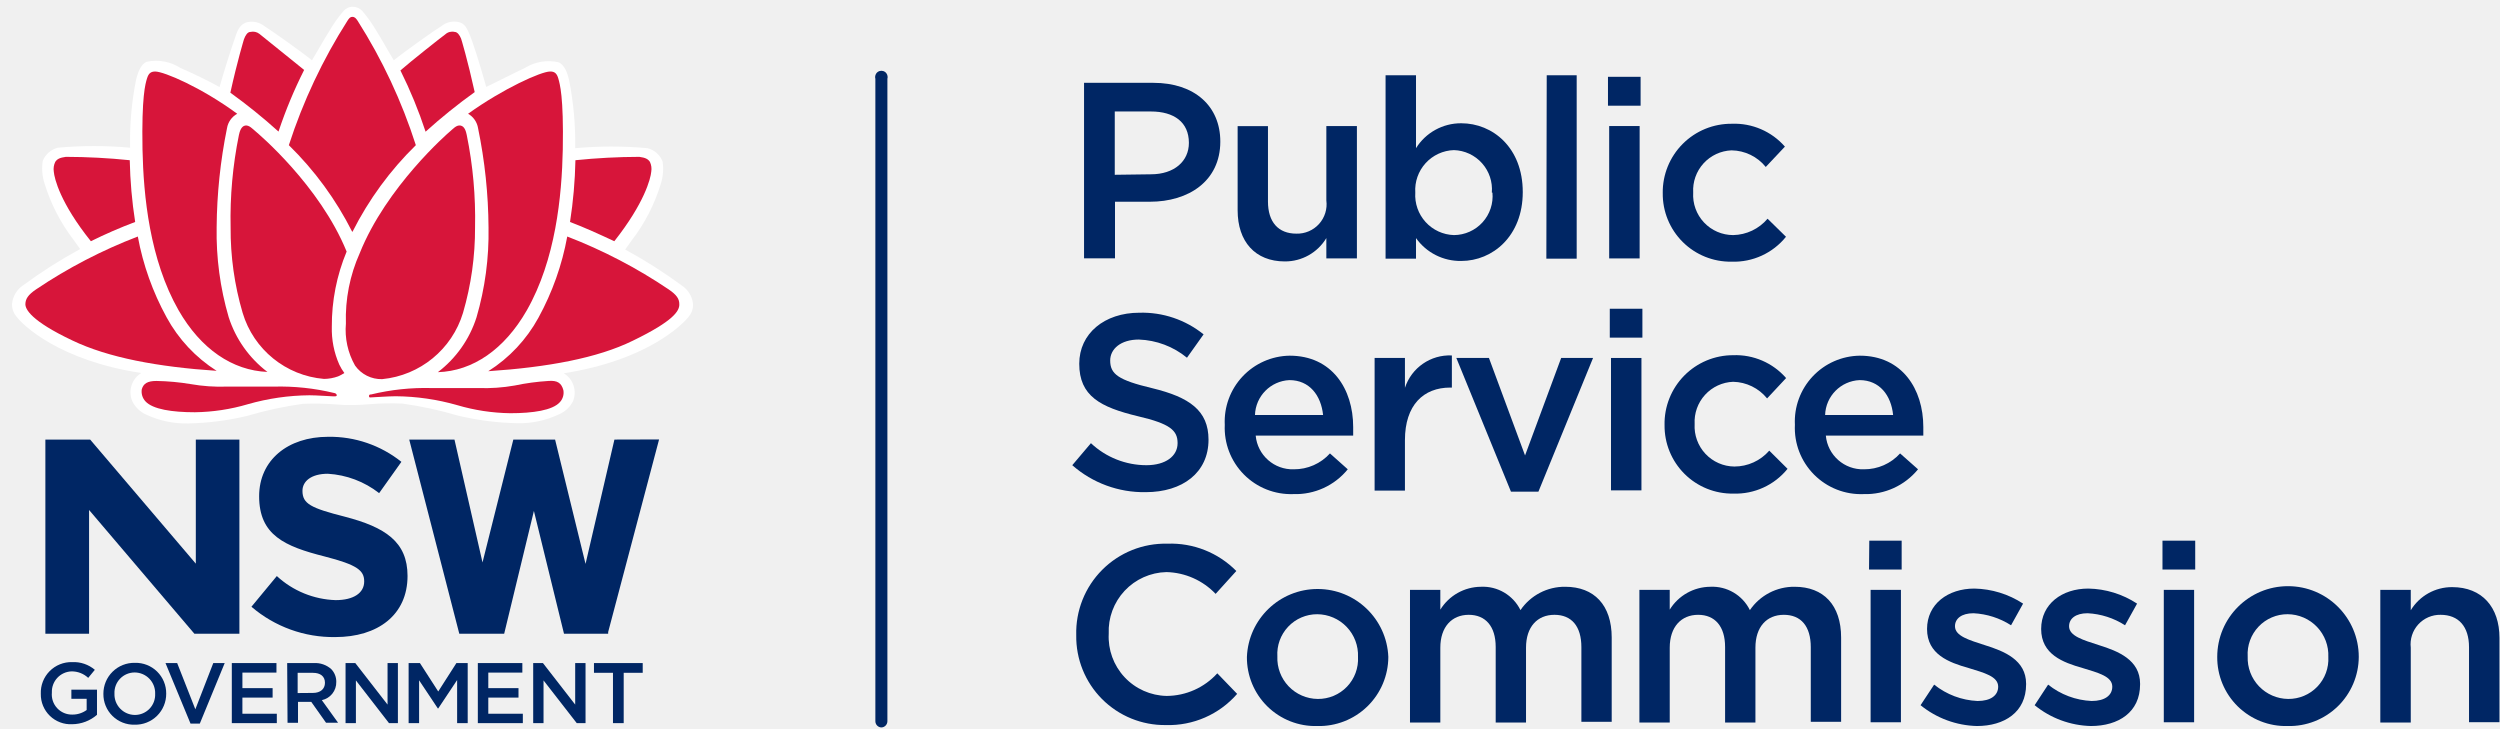
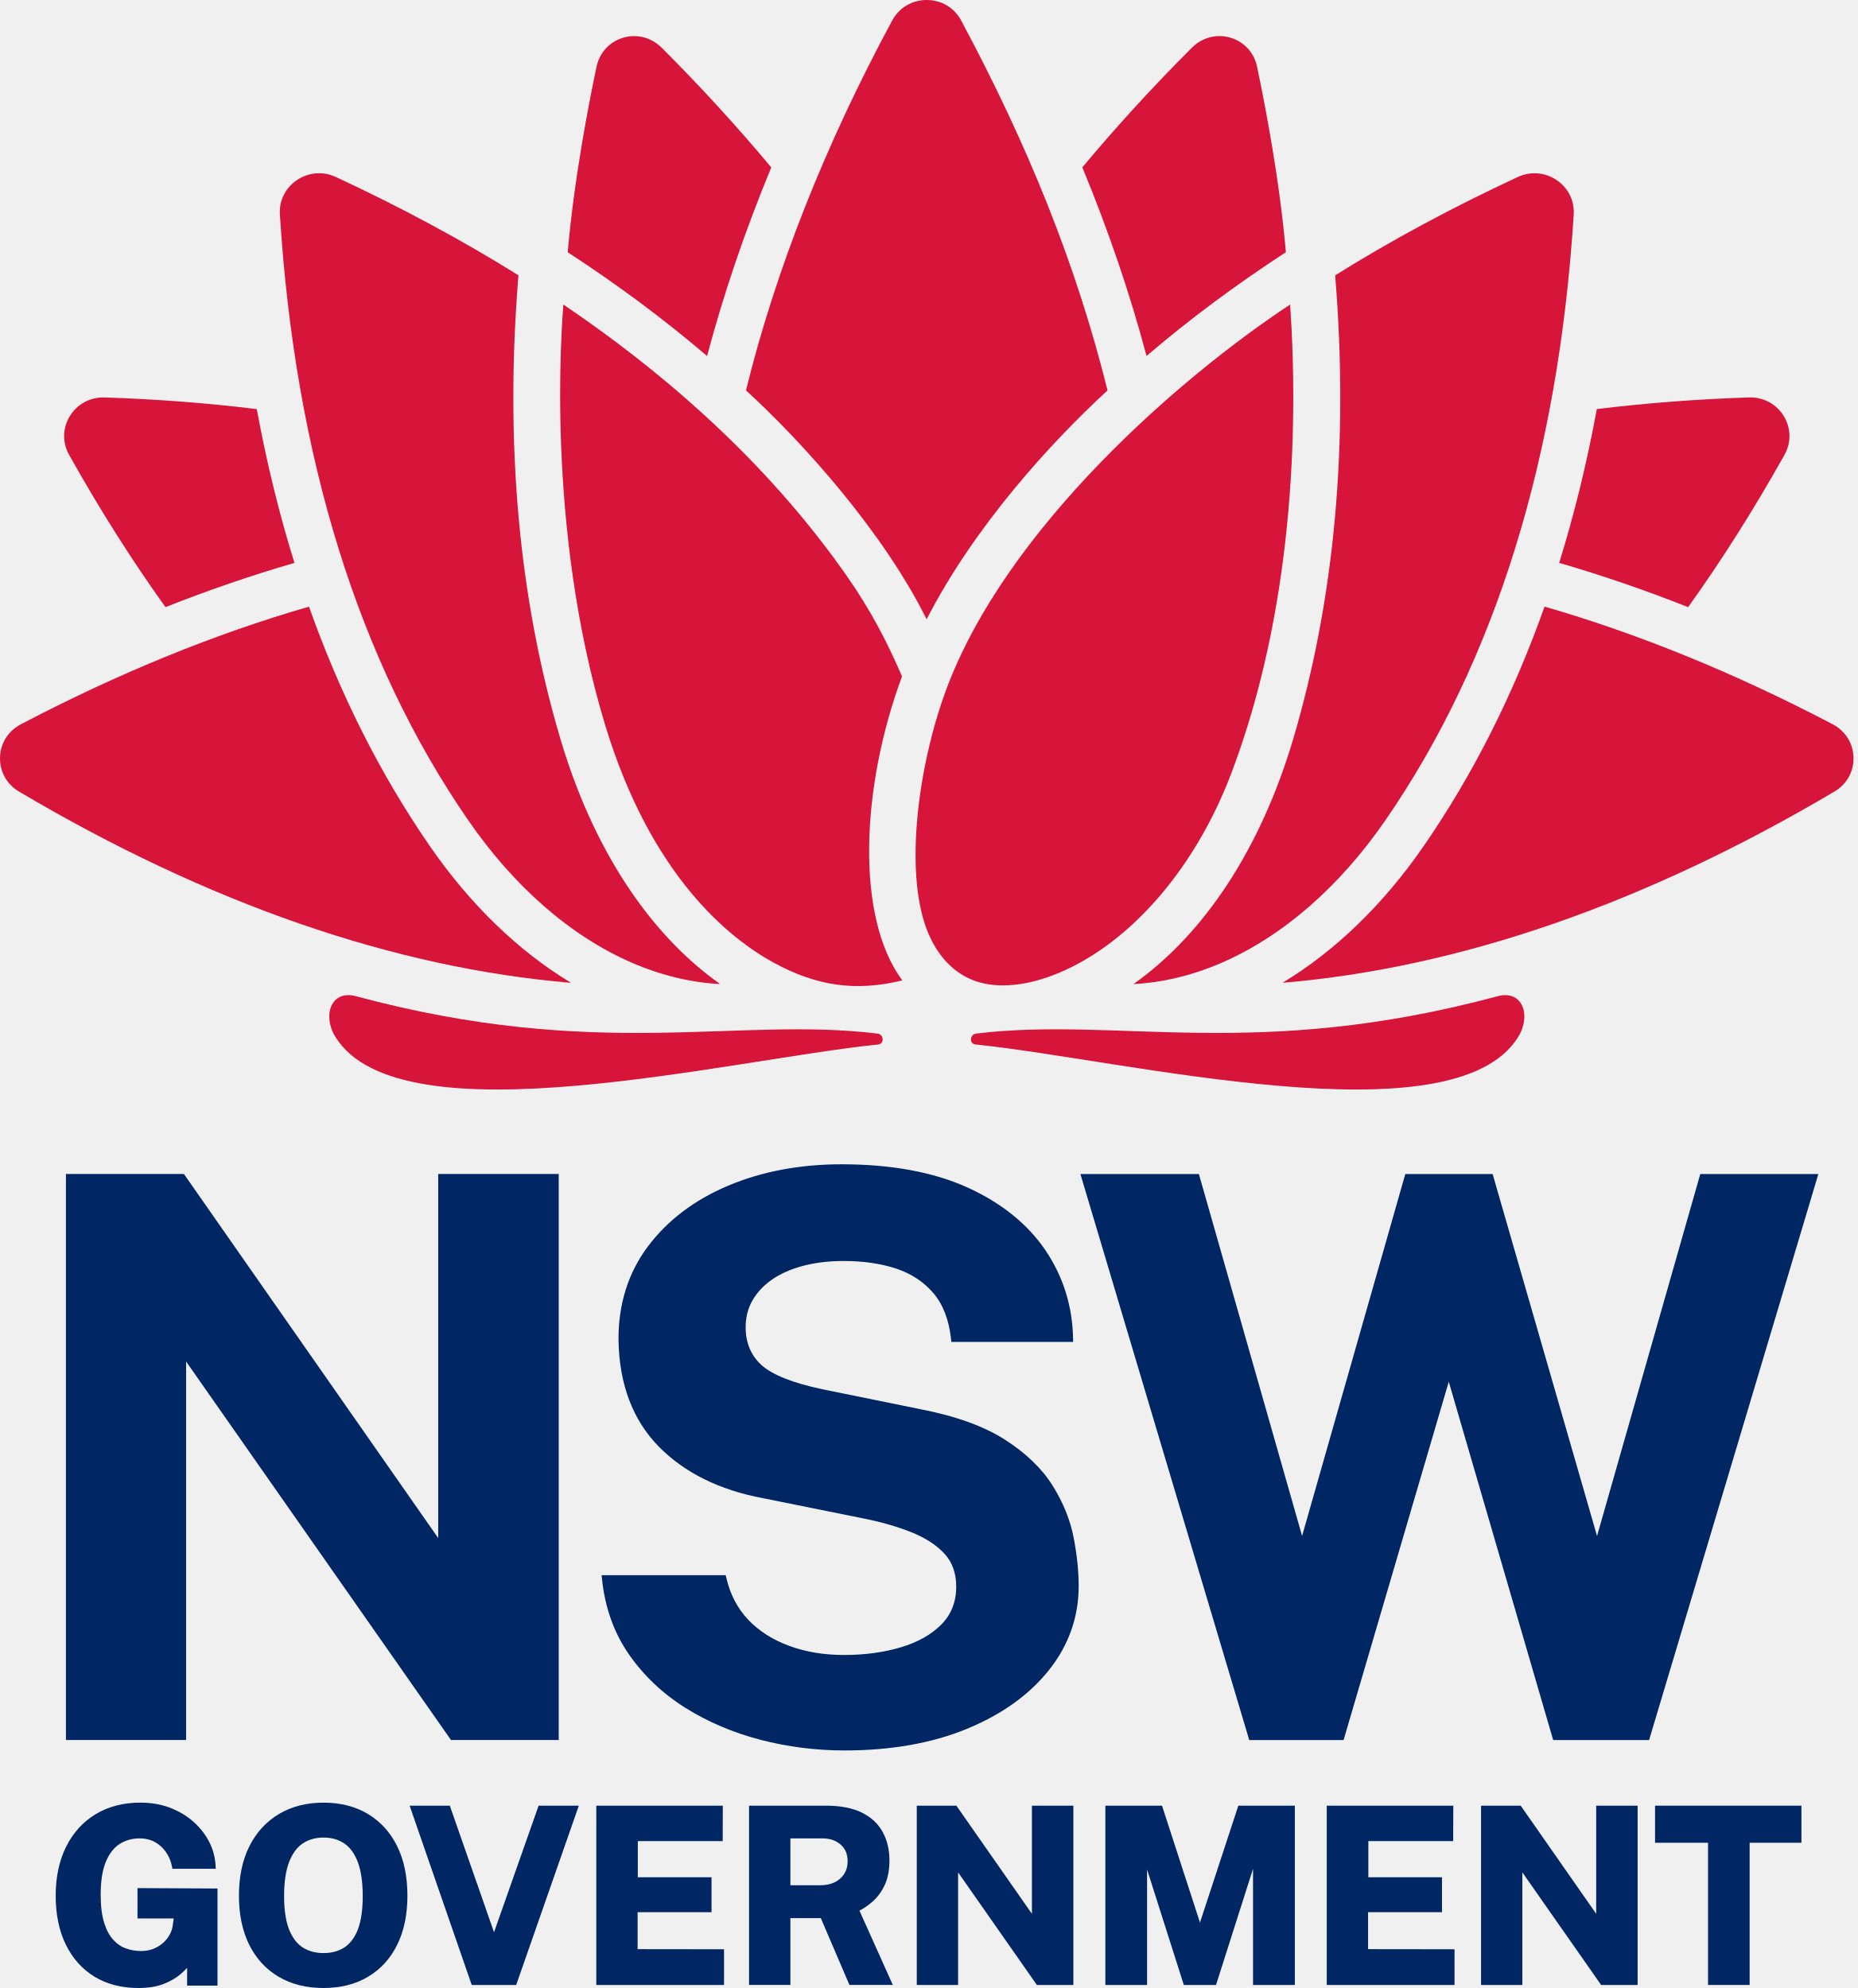
- <svg xmlns="http://www.w3.org/2000/svg" viewBox="0 0 199 58">
-   <g id="Approved-home" stroke="none" stroke-width="1" fill="none" fill-rule="evenodd">
-     <g transform="translate(-41 -20.407)" fill-rule="nonzero" id="Group-7">
-       <g id="nsw-public-service-commission" transform="translate(41 20.907)">
-         <path d="M70.177 57.406a.498.498 0 01-.498-.498V5.768a.498.498 0 11.958 0v51.14a.498.498 0 01-.498.498h.038z" id="Path" fill="#002664" />
-         <path d="M15.587 44.367L7.176 34.49H3.612v15.453H7.09v-9.849l8.382 9.85h3.584V34.49h-3.469v9.877zm33.321-9.877l-2.299 9.896-2.424-9.896h-3.324l-2.453 9.781-2.232-9.781h-3.602l3.985 15.453h3.574l2.366-9.772 2.395 9.772h3.516v-.134l4.053-15.329-3.555.01z" id="Shape" fill="#002664" />
-         <path d="M3.248 54.733a2.433 2.433 0 012.5-2.529c.657-.03 1.3.188 1.801.613l-.527.642a1.916 1.916 0 00-1.34-.517 1.62 1.62 0 00-1.553 1.686 1.6 1.6 0 001.62 1.753c.412.006.815-.122 1.149-.364v-.89H5.681v-.729h2.04V56.4a3.056 3.056 0 01-1.973.748 2.376 2.376 0 01-2.5-2.415" id="Path" fill="#002664" />
-         <path d="M8.23 54.733a2.453 2.453 0 012.51-2.471 2.424 2.424 0 012.49 2.452 2.453 2.453 0 01-2.51 2.472 2.424 2.424 0 01-2.49-2.453m4.12 0a1.638 1.638 0 00-1.63-1.705 1.61 1.61 0 00-1.609 1.686 1.638 1.638 0 001.629 1.696 1.61 1.61 0 001.61-1.677" id="Shape" fill="#002664" />
-         <path id="Path" fill="#002664" d="M13.173 52.28h.93l1.446 3.68 1.428-3.68h.91l-1.983 4.82h-.738zm5.279 0h3.554v.758h-2.71v1.235H21.7v.757h-2.405v1.284h2.74v.747h-3.583z" />
-         <path d="M22.86 52.28h2.126a1.916 1.916 0 011.38.48c.263.272.408.637.402 1.015.02.7-.465 1.313-1.15 1.457l1.294 1.8h-.958l-1.179-1.666h-1.054v1.667h-.833l-.029-4.752zm2.05 2.377c.593 0 .957-.316.957-.805 0-.517-.364-.795-.958-.795h-1.216v1.61l1.216-.01z" id="Shape" fill="#002664" />
-         <path id="Path" fill="#002664" d="M27.506 52.28h.776l2.567 3.306v-3.305h.824v4.78h-.709l-2.634-3.4v3.4h-.824zm5.02 0h.9l1.457 2.262 1.446-2.261h.9v4.78h-.842v-3.43l-1.504 2.262h-.03L33.36 53.65v3.41h-.833zm5.509 0h3.544v.758h-2.71v1.235h2.404v.757h-2.405v1.284h2.75v.747h-3.583zm4.407 0h.776l2.567 3.306v-3.305h.824v4.78h-.7l-2.644-3.4v3.4h-.823zm6.351.777H47.28v-.776h3.88v.776h-1.514v4.004h-.853zm-28.779-5.26l2.021-2.443a7.243 7.243 0 004.685 1.916c1.418 0 2.27-.565 2.27-1.485 0-.872-.536-1.322-3.161-1.993-3.162-.804-5.202-1.686-5.202-4.79 0-2.874 2.28-4.733 5.49-4.733a9.111 9.111 0 015.834 1.993l-1.772 2.491a7.33 7.33 0 00-4.082-1.542c-1.331 0-2.021.603-2.021 1.36 0 1.035.67 1.37 3.382 2.06 3.19.833 4.982 1.983 4.982 4.713 0 3.114-2.376 4.867-5.749 4.867a10.021 10.021 0 01-6.677-2.414z" />
-         <path d="M55.164 23.683a2.002 2.002 0 00-.88-1.447 39.203 39.203 0 00-4.523-2.874c.21-.278.307-.421.508-.709a14.045 14.045 0 002.328-4.512 3.9 3.9 0 00.144-1.792 1.744 1.744 0 00-1.208-1.054 31.893 31.893 0 00-5.748 0 25.57 25.57 0 00-.488-5.432c-.115-.47-.326-1.197-.844-1.408a3.583 3.583 0 00-2.682.46c-1.092.508-1.916.958-3.066 1.504-.536-1.916-1.102-3.67-1.303-4.12-.201-.45-.354-.958-.958-1.054a1.629 1.629 0 00-1.312.336c-.556.335-2.98 2.06-3.785 2.72-.546-.9-.881-1.542-1.398-2.366A10.989 10.989 0 0028.847.383a1.035 1.035 0 00-.767-.345.958.958 0 00-.747.355c-.416.48-.785 1-1.102 1.552-.517.814-.852 1.456-1.398 2.357-.805-.661-3.229-2.376-3.785-2.721a1.629 1.629 0 00-1.312-.326c-.633.115-.843.719-.958 1.044a81.285 81.285 0 00-1.303 4.13 37.966 37.966 0 00-3.104-1.514 3.583 3.583 0 00-2.692-.498c-.518.21-.719.958-.843 1.408a24.91 24.91 0 00-.48 5.432 32.008 32.008 0 00-5.748 0c-.548.138-.997.53-1.207 1.054a3.89 3.89 0 00.144 1.791c.5 1.632 1.288 3.16 2.328 4.513.21.287.297.431.508.709a39.203 39.203 0 00-4.522 2.874 2.002 2.002 0 00-.901 1.495c-.017.347.095.689.316.958.527.737 3.44 3.544 9.973 4.54a1.801 1.801 0 00-.708 2.262c.23.462.612.83 1.082 1.044a7.502 7.502 0 003.372.709 22.188 22.188 0 004.695-.604 29.7 29.7 0 014.426-.958 21.62 21.62 0 012.596.048c.452.045.907.061 1.36.048.614 0 1.064-.048 1.361-.067a21.232 21.232 0 012.597-.048 29.7 29.7 0 014.426.958c1.539.368 3.112.57 4.694.604a7.358 7.358 0 003.373-.719c.467-.203.85-.562 1.082-1.015a1.801 1.801 0 00-.728-2.242c6.534-1.006 9.446-3.832 9.973-4.541.226-.278.338-.63.316-.987z" id="Path" fill="#FFF" />
-         <path d="M38.054 9.705c.537 2.6.816 5.248.833 7.904a23.951 23.951 0 01-.958 7.157 8.89 8.89 0 01-3.075 4.359c2.788-.087 5.298-1.82 7.07-4.906 2.31-4.042 2.798-9.12 2.874-12.828.077-4.225-.24-5.221-.354-5.633-.115-.412-.297-.575-.661-.565-.71 0-3.717 1.35-6.524 3.362.426.242.719.666.795 1.15z" id="Path" fill="#D7153A" />
-         <path d="M30.418 29.68a7.473 7.473 0 006.438-5.278c.646-2.213.968-4.507.958-6.812a33.168 33.168 0 00-.66-7.339c-.058-.268-.154-.69-.49-.757-.335-.067-.622.288-.823.45-.202.163-5.088 4.427-7.205 9.706a12.713 12.713 0 00-1.102 5.604 5.748 5.748 0 00.728 3.344 2.558 2.558 0 002.156 1.082zm7.367-22.85c-.555-2.528-1.073-4.243-1.082-4.253-.115-.287-.297-.536-.517-.536a.814.814 0 00-.738.191c-.355.259-2.779 2.175-3.574 2.874a36.597 36.597 0 012.003 4.877 44.607 44.607 0 013.908-3.152zm14.055 6.334a1.322 1.322 0 00-.105-.776c-.154-.23-.355-.336-.843-.403-1.7.005-3.397.094-5.088.268a36.655 36.655 0 01-.43 4.915c1.178.45 2.289.958 3.525 1.533 2.405-3.046 2.893-4.991 2.941-5.537zm2.232 10.538c0-.402-.2-.728-.852-1.169a40.43 40.43 0 00-8.067-4.206 21.432 21.432 0 01-2.29 6.458 11.63 11.63 0 01-3.995 4.263c4.723-.316 8.69-1.044 11.497-2.424 3.286-1.59 3.736-2.395 3.707-2.922zm-10.414 6.122a18.52 18.52 0 00-2.692.364c-.948.167-1.912.234-2.874.201h-3.756a18.356 18.356 0 00-4.79.508c-.086 0-.182 0-.172.144.01.143.134.086.258.086.125 0 1.294-.086 1.869-.086 1.656.014 3.303.252 4.895.709a15.67 15.67 0 004.225.642c1.801 0 3.353-.23 3.938-.872a1.12 1.12 0 00.287-.958c-.153-.575-.479-.795-1.188-.738zM14.217 24.2c1.773 3.085 4.283 4.79 7.07 4.906a8.89 8.89 0 01-3.084-4.36 23.951 23.951 0 01-.958-7.156c.02-2.649.296-5.29.824-7.885.08-.488.38-.912.814-1.15-2.874-2.107-5.815-3.353-6.524-3.362-.364 0-.537.153-.661.565-.125.412-.431 1.408-.355 5.633.077 3.689.566 8.766 2.874 12.81z" id="Path" fill="#D7153A" />
-         <path d="M20.33 9.945c-.201-.163-.508-.518-.824-.45-.316.066-.431.488-.489.756a33.168 33.168 0 00-.66 7.339 23.54 23.54 0 00.957 6.812 7.406 7.406 0 006.477 5.26 3.401 3.401 0 001.12-.202c.174-.075.34-.164.499-.268a4.139 4.139 0 01-.403-.67 6.994 6.994 0 01-.594-3.019 15.329 15.329 0 011.179-5.978c-2.156-5.288-7.07-9.418-7.262-9.58zm7.731 7.999a26.059 26.059 0 015.04-6.888 42.71 42.71 0 00-4.637-9.906c-.125-.182-.22-.307-.412-.307-.192 0-.269.125-.393.307a43.112 43.112 0 00-4.666 9.906 26.059 26.059 0 015.04 6.888h.028zM24.21 5.068c-.795-.661-3.22-2.577-3.564-2.874a.843.843 0 00-.709-.153c-.24 0-.402.277-.517.584 0 0-.527 1.725-1.083 4.254a44.607 44.607 0 013.832 3.094 36.597 36.597 0 012.04-4.905zM7.233 18.701a38.966 38.966 0 013.526-1.533 36.655 36.655 0 01-.431-4.915 50.824 50.824 0 00-5.087-.268c-.49.067-.69.173-.844.403a1.322 1.322 0 00-.115.776c.048.546.508 2.49 2.951 5.537zm6.027 6.055a21.432 21.432 0 01-2.29-6.429 40.43 40.43 0 00-8.096 4.206c-.651.441-.843.767-.853 1.17-.01.402.432 1.33 3.727 2.892 2.874 1.38 6.812 2.108 11.497 2.424a11.63 11.63 0 01-3.986-4.263zm13.335 6.026a18.356 18.356 0 00-4.79-.508H18.05a13.873 13.873 0 01-2.874-.2 18.52 18.52 0 00-2.72-.25c-.71 0-1.035.201-1.17.661-.055.347.051.7.288.958.585.642 2.137.872 3.938.872a15.607 15.607 0 004.225-.642 18.318 18.318 0 014.895-.709c.575 0 1.744.086 1.917.086.172 0 .249 0 .258-.086.01-.086-.124-.182-.21-.182z" id="Path" fill="#D7153A" />
-         <path d="M86.291 6.093h5.519c3.286 0 5.327 1.859 5.327 4.675 0 3.143-2.52 4.79-5.605 4.79h-2.778v4.504H86.29V6.093zm5.318 7.281c1.868 0 3.027-1.044 3.027-2.5 0-1.648-1.178-2.5-3.027-2.5h-2.874v5.039l2.874-.039z" id="Shape" fill="#002664" />
-         <path d="M98.516 16.249V9.542h2.414v5.998c0 1.638.824 2.558 2.261 2.558a2.338 2.338 0 002.386-2.645v-5.92h2.433V20.07h-2.433v-1.619a3.832 3.832 0 01-3.305 1.859c-2.376 0-3.756-1.6-3.756-4.062z" id="Path" fill="#002664" />
-         <path d="M112.714 18.452v1.638h-2.423V5.49h2.423v5.805a4.215 4.215 0 013.603-1.983c2.481 0 4.895 1.916 4.895 5.48 0 3.497-2.395 5.48-4.895 5.48a4.32 4.32 0 01-3.603-1.82zm6.036-3.621a3.123 3.123 0 00-3.018-3.382 3.18 3.18 0 00-3.075 3.382 3.18 3.18 0 003.075 3.382 3.094 3.094 0 003.066-3.382h-.048z" id="Shape" fill="#002664" />
-         <path id="Path" fill="#002664" d="M123.119 5.49h2.385v14.6h-2.414z" />
-         <path d="M127.995 5.614h2.597v2.3h-2.597v-2.3zm.096 3.919h2.424V20.07h-2.424V9.533z" id="Shape" fill="#002664" />
-         <path d="M132.354 14.869a5.451 5.451 0 015.5-5.518 5.336 5.336 0 014.225 1.82l-1.524 1.619a3.564 3.564 0 00-2.72-1.322 3.18 3.18 0 00-3.057 3.363 3.19 3.19 0 003.181 3.382 3.679 3.679 0 002.74-1.303l1.466 1.437a5.327 5.327 0 01-4.32 1.983 5.394 5.394 0 01-5.49-5.461zM85.353 36.53l1.485-1.753a6.448 6.448 0 004.416 1.753c1.523 0 2.482-.718 2.482-1.753 0-1.006-.566-1.542-3.162-2.146-2.98-.718-4.666-1.6-4.666-4.177 0-2.405 2.003-4.062 4.79-4.062a7.78 7.78 0 015.107 1.724l-1.322 1.859a6.39 6.39 0 00-3.832-1.447c-1.437 0-2.28.748-2.28 1.667 0 1.083.641 1.562 3.343 2.204 2.96.718 4.484 1.772 4.484 4.1 0 2.616-2.06 4.177-5.001 4.177a8.622 8.622 0 01-5.844-2.146z" id="Path" fill="#002664" />
-         <path d="M97.491 33.311a5.25 5.25 0 015.164-5.499c3.363 0 5.058 2.644 5.058 5.681v.68h-7.76a2.95 2.95 0 003.037 2.683 3.832 3.832 0 002.874-1.264l1.418 1.264a5.346 5.346 0 01-4.32 1.974 5.279 5.279 0 01-5.47-5.519zm7.827-.776c-.163-1.561-1.082-2.778-2.682-2.778a2.874 2.874 0 00-2.74 2.778h5.422z" id="Shape" fill="#002664" />
-         <path d="M109.419 27.994h2.414v2.376a3.746 3.746 0 013.736-2.577v2.558h-.134c-2.117 0-3.602 1.38-3.602 4.187v4.014h-2.414V27.994zm6.505 0h2.596l2.874 7.76 2.875-7.76h2.538l-4.35 10.644h-2.184z" id="Path" fill="#002664" />
-         <path d="M128.14 24.076h2.595v2.3h-2.596v-2.3zm.095 3.918h2.424v10.539h-2.424V27.994z" id="Shape" fill="#002664" />
-         <path d="M132.498 33.33a5.451 5.451 0 015.461-5.556 5.317 5.317 0 014.215 1.82l-1.513 1.62a3.574 3.574 0 00-2.702-1.323 3.19 3.19 0 00-3.066 3.363 3.2 3.2 0 003.162 3.382c1.065 0 2.079-.46 2.778-1.265l1.456 1.447a5.317 5.317 0 01-4.31 1.973 5.394 5.394 0 01-5.48-5.46z" id="Path" fill="#002664" />
-         <path d="M142.874 33.311a5.24 5.24 0 015.164-5.499c3.353 0 5.058 2.644 5.058 5.681v.68h-7.76a2.95 2.95 0 003.037 2.683 3.832 3.832 0 002.874-1.264l1.428 1.264a5.365 5.365 0 01-4.321 1.974 5.27 5.27 0 01-5.48-5.519zm7.818-.776c-.154-1.561-1.073-2.778-2.673-2.778a2.874 2.874 0 00-2.74 2.778h5.413z" id="Shape" fill="#002664" />
-         <path d="M85.669 50.058a7.09 7.09 0 017.262-7.281 7.32 7.32 0 015.48 2.175l-1.648 1.82a5.585 5.585 0 00-3.918-1.734 4.704 4.704 0 00-4.59 4.905 4.704 4.704 0 004.618 4.953 5.48 5.48 0 004.024-1.8l1.58 1.637a7.233 7.233 0 01-5.68 2.482 7.042 7.042 0 01-7.128-7.157z" id="Path" fill="#002664" />
-         <path d="M99.254 51.792a5.633 5.633 0 0111.257 0 5.518 5.518 0 01-5.662 5.5 5.451 5.451 0 01-5.595-5.5zm8.843 0a3.267 3.267 0 00-3.248-3.4 3.171 3.171 0 00-3.171 3.362 3.248 3.248 0 003.219 3.382 3.171 3.171 0 003.2-3.344z" id="Shape" fill="#002664" />
-         <path d="M112.235 46.456h2.415v1.571a3.832 3.832 0 013.228-1.82 3.334 3.334 0 013.152 1.858 4.254 4.254 0 013.564-1.858c2.3 0 3.698 1.456 3.698 4.043v6.706h-2.414v-5.94c0-1.676-.786-2.577-2.146-2.577-1.36 0-2.261.958-2.261 2.615v5.96h-2.414v-6.017c0-1.638-.805-2.558-2.146-2.558-1.342 0-2.261.958-2.261 2.615v5.96h-2.415V46.455zm18.261 0h2.414v1.571a3.832 3.832 0 013.229-1.82 3.334 3.334 0 013.152 1.858 4.254 4.254 0 013.564-1.858c2.299 0 3.698 1.456 3.698 4.043v6.706h-2.415v-5.94c0-1.676-.785-2.577-2.146-2.577-1.36 0-2.26.958-2.26 2.615v5.96h-2.415v-6.017c0-1.638-.805-2.558-2.146-2.558-1.341 0-2.26.958-2.26 2.615v5.96h-2.415V46.455z" id="Path" fill="#002664" />
-         <path d="M148.795 42.537h2.577v2.3h-2.597l.02-2.3zm.105 3.919h2.414v10.538H148.9V46.456z" id="Shape" fill="#002664" />
-         <path d="M152.876 55.634l1.082-1.638a5.95 5.95 0 003.459 1.303c1.035 0 1.638-.441 1.638-1.14 0-.824-1.12-1.102-2.356-1.485-1.562-.441-3.306-1.083-3.306-3.105 0-1.992 1.667-3.219 3.765-3.219a7.339 7.339 0 013.88 1.198l-.958 1.724a6.132 6.132 0 00-2.989-.958c-.958 0-1.475.432-1.475 1.035 0 .786 1.14 1.102 2.376 1.504 1.542.48 3.286 1.179 3.286 3.076v.047c0 2.214-1.725 3.315-3.918 3.315a7.396 7.396 0 01-4.484-1.657zm9.082 0l1.073-1.638a5.978 5.978 0 003.468 1.303c1.035 0 1.639-.441 1.639-1.14 0-.824-1.121-1.102-2.367-1.485-1.552-.441-3.295-1.083-3.295-3.105 0-1.992 1.657-3.219 3.755-3.219a7.31 7.31 0 013.88 1.198l-.958 1.724a6.074 6.074 0 00-2.98-.958c-.957 0-1.475.432-1.475 1.035 0 .786 1.14 1.102 2.376 1.504 1.543.48 3.277 1.179 3.277 3.076v.047c0 2.214-1.715 3.315-3.919 3.315a7.367 7.367 0 01-4.474-1.657z" id="Path" fill="#002664" />
-         <path d="M172.133 42.537h2.606v2.3h-2.606v-2.3zm.105 3.919h2.414v10.538h-2.414V46.456zm4.254 5.336a5.633 5.633 0 1111.266 0 5.528 5.528 0 01-5.662 5.5 5.46 5.46 0 01-5.604-5.5zm8.843 0a3.267 3.267 0 00-3.239-3.401 3.171 3.171 0 00-3.18 3.363 3.257 3.257 0 003.219 3.382 3.171 3.171 0 003.2-3.344z" id="Shape" fill="#002664" />
-         <path d="M189.473 46.456h2.424v1.619a3.832 3.832 0 013.296-1.84c2.385 0 3.765 1.6 3.765 4.043v6.707h-2.424v-5.969c0-1.638-.824-2.577-2.26-2.577a2.347 2.347 0 00-2.377 2.615v5.96h-2.424V46.455z" id="Path" fill="#002664" />
-       </g>
-     </g>
+ <svg xmlns="http://www.w3.org/2000/svg" width="71" height="76" viewBox="0 0 71 76" fill="none">
+   <g clip-path="url(#clip0_2509_5547)">
+     <path d="M5.259 73.342H6.639L6.6 73.621C6.586 73.728 6.55 73.838 6.491 73.949C6.434 74.06 6.352 74.165 6.248 74.262C6.146 74.358 6.021 74.436 5.877 74.497C5.735 74.556 5.57 74.586 5.386 74.586C5.188 74.586 4.996 74.552 4.813 74.486C4.633 74.424 4.471 74.313 4.327 74.155C4.182 73.997 4.065 73.777 3.98 73.503C3.892 73.224 3.848 72.866 3.848 72.438C3.848 71.911 3.915 71.485 4.048 71.168C4.179 70.857 4.358 70.629 4.579 70.49C4.801 70.351 5.055 70.28 5.33 70.28C5.558 70.28 5.759 70.328 5.927 70.424C6.097 70.52 6.239 70.651 6.348 70.812C6.46 70.975 6.535 71.156 6.572 71.35L6.589 71.442H8.245L8.239 71.324C8.224 71.011 8.144 70.707 8 70.423C7.855 70.136 7.654 69.876 7.398 69.649C7.148 69.424 6.845 69.242 6.501 69.11C6.161 68.98 5.777 68.913 5.361 68.913C4.721 68.913 4.151 69.06 3.665 69.349C3.18 69.64 2.799 70.057 2.532 70.589C2.265 71.119 2.129 71.754 2.129 72.475C2.129 73.186 2.258 73.811 2.512 74.334C2.768 74.862 3.137 75.277 3.611 75.566C4.083 75.854 4.647 76 5.286 76C5.662 76 5.986 75.948 6.249 75.847C6.508 75.748 6.732 75.616 6.917 75.458C7.001 75.382 7.08 75.307 7.152 75.232V75.908H8.313V72.196L5.255 72.181V73.342H5.259Z" fill="#002664" />
+     <path d="M14.059 69.345C13.581 69.059 13.011 68.914 12.365 68.914C11.717 68.914 11.144 69.061 10.66 69.349C10.176 69.638 9.796 70.053 9.53 70.584C9.266 71.11 9.133 71.746 9.133 72.471C9.133 73.193 9.265 73.824 9.525 74.347C9.789 74.876 10.168 75.287 10.649 75.57C11.129 75.855 11.707 76 12.364 76C13.015 76 13.589 75.856 14.067 75.57C14.549 75.284 14.925 74.872 15.184 74.343C15.442 73.819 15.572 73.189 15.572 72.47C15.572 71.741 15.44 71.104 15.18 70.579C14.918 70.048 14.54 69.633 14.059 69.345ZM13.16 74.451C12.939 74.593 12.671 74.665 12.365 74.665C12.061 74.665 11.794 74.593 11.572 74.45C11.35 74.309 11.175 74.079 11.051 73.767C10.923 73.446 10.858 73.016 10.858 72.488C10.858 71.951 10.923 71.512 11.052 71.18C11.176 70.857 11.352 70.618 11.574 70.471C11.798 70.324 12.064 70.248 12.366 70.248C12.667 70.248 12.932 70.324 13.155 70.471C13.376 70.62 13.55 70.857 13.672 71.178C13.799 71.507 13.864 71.948 13.864 72.489C13.864 73.016 13.8 73.446 13.676 73.768C13.553 74.079 13.38 74.309 13.16 74.451Z" fill="#002664" />
+     <path d="M18.882 73.869L17.192 69.03H15.657L18.03 75.884H19.729L22.123 69.03H20.586L18.882 73.869Z" fill="#002664" />
+     <path d="M24.37 73.102H27.195V71.766H24.378V70.384H27.622L27.626 69.03H22.791V75.884H27.673V74.519L24.37 74.515V73.102Z" fill="#002664" />
+     <path d="M33.36 72.687C33.548 72.52 33.702 72.307 33.82 72.051C33.935 71.798 33.995 71.487 33.995 71.123C33.995 70.717 33.909 70.354 33.739 70.042C33.57 69.725 33.301 69.474 32.939 69.294C32.583 69.119 32.123 69.03 31.575 69.03H28.63V75.882H30.209V73.329H31.372L32.466 75.882H34.124L32.849 73.044C33.033 72.947 33.205 72.826 33.36 72.687ZM32.397 71.156C32.397 71.427 32.305 71.642 32.116 71.815C31.927 71.986 31.663 72.073 31.332 72.073H30.209V70.28H31.431C31.716 70.28 31.945 70.357 32.129 70.517C32.309 70.674 32.397 70.883 32.397 71.156Z" fill="#002664" />
+     <path d="M39.441 73.164L36.554 69.03H35.04V75.884H36.619V71.579L39.63 75.884H41.025V69.03H39.441V73.164Z" fill="#002664" />
+     <path d="M45.864 73.498L44.413 69.03H42.248V75.884H43.842V71.469L45.247 75.884H46.477L47.892 71.444V75.884H49.49V69.03H47.33L45.864 73.498Z" fill="#002664" />
+     <path d="M52.289 73.102H55.114V71.766H52.3V70.384H55.541L55.547 69.03H50.71V75.884H55.593V74.519L52.289 74.515V73.102Z" fill="#002664" />
+     <path d="M61.008 73.164L58.123 69.03H56.607V75.884H58.185V71.579L61.196 75.884H62.591V69.03H61.008V73.164Z" fill="#002664" />
+     <path d="M63.257 70.448H65.283V75.884H66.873V70.448H68.852V69.03H63.257V70.448Z" fill="#002664" />
+     <path d="M7.113 52.05L17.237 66.52H21.355V44.881H16.749V58.8L7.063 44.929L7.029 44.881H2.52V66.52H7.113V52.05Z" fill="#002664" />
+     <path d="M40.231 56.793C39.825 56.143 39.212 55.552 38.41 55.038C37.61 54.524 36.519 54.131 35.172 53.871L31.42 53.108C30.287 52.866 29.506 52.553 29.098 52.18C28.701 51.815 28.499 51.33 28.499 50.739C28.499 50.362 28.586 50.019 28.758 49.718C28.928 49.417 29.177 49.15 29.494 48.925C29.814 48.7 30.212 48.523 30.675 48.398C31.145 48.271 31.672 48.207 32.242 48.207C32.994 48.207 33.672 48.304 34.257 48.499C34.836 48.693 35.315 49.01 35.682 49.444C36.048 49.878 36.274 50.469 36.351 51.199L36.362 51.3H41.016L41.014 51.184C40.993 49.942 40.638 48.803 39.958 47.798C39.277 46.793 38.274 45.985 36.974 45.395C35.678 44.808 34.061 44.51 32.167 44.51C30.576 44.51 29.119 44.785 27.833 45.327C26.544 45.87 25.509 46.654 24.758 47.658C24.004 48.667 23.628 49.874 23.64 51.247C23.671 52.923 24.185 54.283 25.169 55.292C26.15 56.295 27.494 56.964 29.164 57.275L32.947 58.038C33.641 58.174 34.271 58.353 34.819 58.57C35.356 58.783 35.785 59.059 36.094 59.392C36.396 59.717 36.548 60.145 36.548 60.66C36.548 61.234 36.358 61.719 35.983 62.099C35.6 62.488 35.078 62.782 34.436 62.974C33.781 63.17 33.049 63.269 32.26 63.269C31.49 63.269 30.78 63.151 30.152 62.916C29.526 62.686 29.001 62.349 28.591 61.914C28.183 61.482 27.902 60.941 27.758 60.308L27.737 60.219H22.994L23.007 60.344C23.118 61.442 23.463 62.415 24.032 63.237C24.599 64.054 25.325 64.742 26.191 65.287C27.054 65.828 28.022 66.24 29.069 66.512C30.113 66.782 31.192 66.919 32.276 66.919C34.049 66.919 35.621 66.642 36.95 66.095C38.285 65.546 39.341 64.791 40.09 63.849C40.845 62.901 41.228 61.82 41.228 60.633C41.228 60.073 41.164 59.45 41.036 58.782C40.906 58.108 40.635 57.438 40.231 56.793Z" fill="#002664" />
+     <path d="M64.986 44.882L61.04 58.721L57.049 44.882H53.712L49.767 58.719L45.822 44.882H41.294L47.747 66.521H51.353L55.373 52.822L59.364 66.521H63.03L69.499 44.882H64.986Z" fill="#002664" />
+     <path d="M33.537 39.513C28.121 38.855 22.86 40.572 13.602 38.084C12.657 37.83 12.309 38.815 12.82 39.641C15.307 43.659 27.871 40.51 33.562 39.93C33.811 39.904 33.786 39.543 33.537 39.513Z" fill="#D7153A" />
+     <path d="M57.245 38.084C47.987 40.572 42.726 38.855 37.309 39.513C37.061 39.543 37.035 39.905 37.285 39.93C42.977 40.51 55.54 43.659 58.027 39.641C58.538 38.815 58.19 37.83 57.245 38.084Z" fill="#D7153A" />
+     <path d="M16.422 32.336C14.54 29.606 13.001 26.552 11.81 23.192C8.217 24.23 4.54 25.728 0.797 27.689C0.313 27.942 0.015 28.417 0 28.957C-0.013 29.497 0.258 29.985 0.728 30.263C7.977 34.552 15.064 37.005 21.826 37.573C19.812 36.358 17.966 34.575 16.422 32.336Z" fill="#D7153A" />
+     <path d="M6.324 23.211C7.982 22.555 9.625 21.992 11.254 21.519C10.67 19.647 10.192 17.686 9.814 15.64C7.942 15.41 6.005 15.26 4 15.195C3.983 15.195 3.965 15.194 3.948 15.194C3.423 15.194 2.949 15.455 2.674 15.9C2.389 16.359 2.376 16.916 2.641 17.388C3.804 19.467 5.033 21.407 6.324 23.211Z" fill="#D7153A" />
+     <path d="M24.135 36.798C25.259 37.288 26.409 37.563 27.524 37.62C24.794 35.688 22.65 32.411 21.415 28.234C19.822 22.858 19.291 16.925 19.816 10.524C17.668 9.185 15.34 7.93 12.834 6.765C12.35 6.54 11.796 6.584 11.352 6.882C10.909 7.179 10.664 7.671 10.697 8.196C11.28 17.483 13.7 25.273 17.889 31.348C19.645 33.897 21.805 35.781 24.135 36.798Z" fill="#D7153A" />
+     <path d="M29.478 6.4C28.193 4.858 26.799 3.334 25.295 1.828C25.003 1.536 24.628 1.38 24.239 1.38C24.1 1.38 23.96 1.401 23.821 1.441C23.294 1.595 22.913 2.013 22.798 2.558C22.504 3.96 21.945 6.817 21.698 9.643C23.621 10.895 25.398 12.219 27.025 13.611C27.656 11.234 28.476 8.826 29.478 6.4Z" fill="#D7153A" />
+     <path d="M70.047 27.688C66.304 25.727 62.627 24.229 59.034 23.19C57.843 26.55 56.304 29.605 54.421 32.334C52.877 34.575 51.031 36.357 49.017 37.572C55.779 37.004 62.866 34.55 70.114 30.261C70.585 29.983 70.857 29.495 70.842 28.955C70.83 28.416 70.531 27.942 70.047 27.688Z" fill="#D7153A" />
+     <path d="M64.522 23.211C65.813 21.408 67.042 19.466 68.205 17.387C68.47 16.915 68.458 16.359 68.172 15.899C67.897 15.455 67.423 15.193 66.898 15.193C66.881 15.193 66.863 15.193 66.846 15.194C64.841 15.259 62.903 15.41 61.032 15.639C60.655 17.685 60.176 19.646 59.593 21.518C61.221 21.992 62.865 22.556 64.522 23.211Z" fill="#D7153A" />
+     <path d="M49.432 28.235C48.196 32.411 46.051 35.689 43.322 37.621C44.437 37.564 45.588 37.288 46.711 36.798C49.041 35.781 51.202 33.897 52.958 31.349C57.146 25.274 59.566 17.484 60.149 8.197C60.182 7.672 59.937 7.18 59.494 6.883C59.05 6.585 58.497 6.541 58.013 6.766C55.506 7.93 53.178 9.185 51.031 10.525C51.556 16.926 51.023 22.857 49.432 28.235Z" fill="#D7153A" />
+     <path d="M49.148 9.641C48.901 6.817 48.342 3.96 48.048 2.557C47.934 2.011 47.552 1.594 47.024 1.44C46.886 1.399 46.745 1.379 46.606 1.379C46.218 1.379 45.842 1.534 45.551 1.827C44.046 3.333 42.653 4.857 41.368 6.398C42.37 8.825 43.19 11.233 43.822 13.609C45.449 12.217 47.225 10.893 49.148 9.641Z" fill="#D7153A" />
+     <path d="M35.417 23.676C37.238 20.123 40.147 16.937 42.331 14.925C41.132 10.099 39.286 5.547 36.737 0.784C36.474 0.292 35.98 0 35.418 0C34.857 0 34.364 0.294 34.1 0.784C31.525 5.562 29.647 10.317 28.512 14.924C30.791 17.01 33.799 20.413 35.417 23.676Z" fill="#D7153A" />
+     <path d="M42.108 36.286C43.996 34.974 45.884 32.689 47.082 29.509C49.402 23.352 49.642 16.495 49.31 11.642C45.105 14.415 38.431 20.206 36.153 26.397C35.08 29.311 34.58 33.279 35.407 35.493C35.752 36.419 36.34 37.121 37.147 37.455C38.37 37.961 40.249 37.578 42.108 36.286Z" fill="#D7153A" />
+     <path d="M34.476 25.857C33.92 24.574 33.307 23.365 32.357 22.006C29.667 18.163 26.042 14.696 21.531 11.642C21.484 12.361 20.826 20.137 23.136 27.738C24.893 33.52 27.895 35.876 29.54 36.786C31.196 37.7 32.711 37.916 34.487 37.48C32.687 35.055 32.911 30.078 34.476 25.857Z" fill="#D7153A" />
  </g>
+   <defs>
+     <clipPath id="clip0_2509_5547">
+       <rect width="70.843" height="76" fill="white" />
+     </clipPath>
+   </defs>
</svg>
